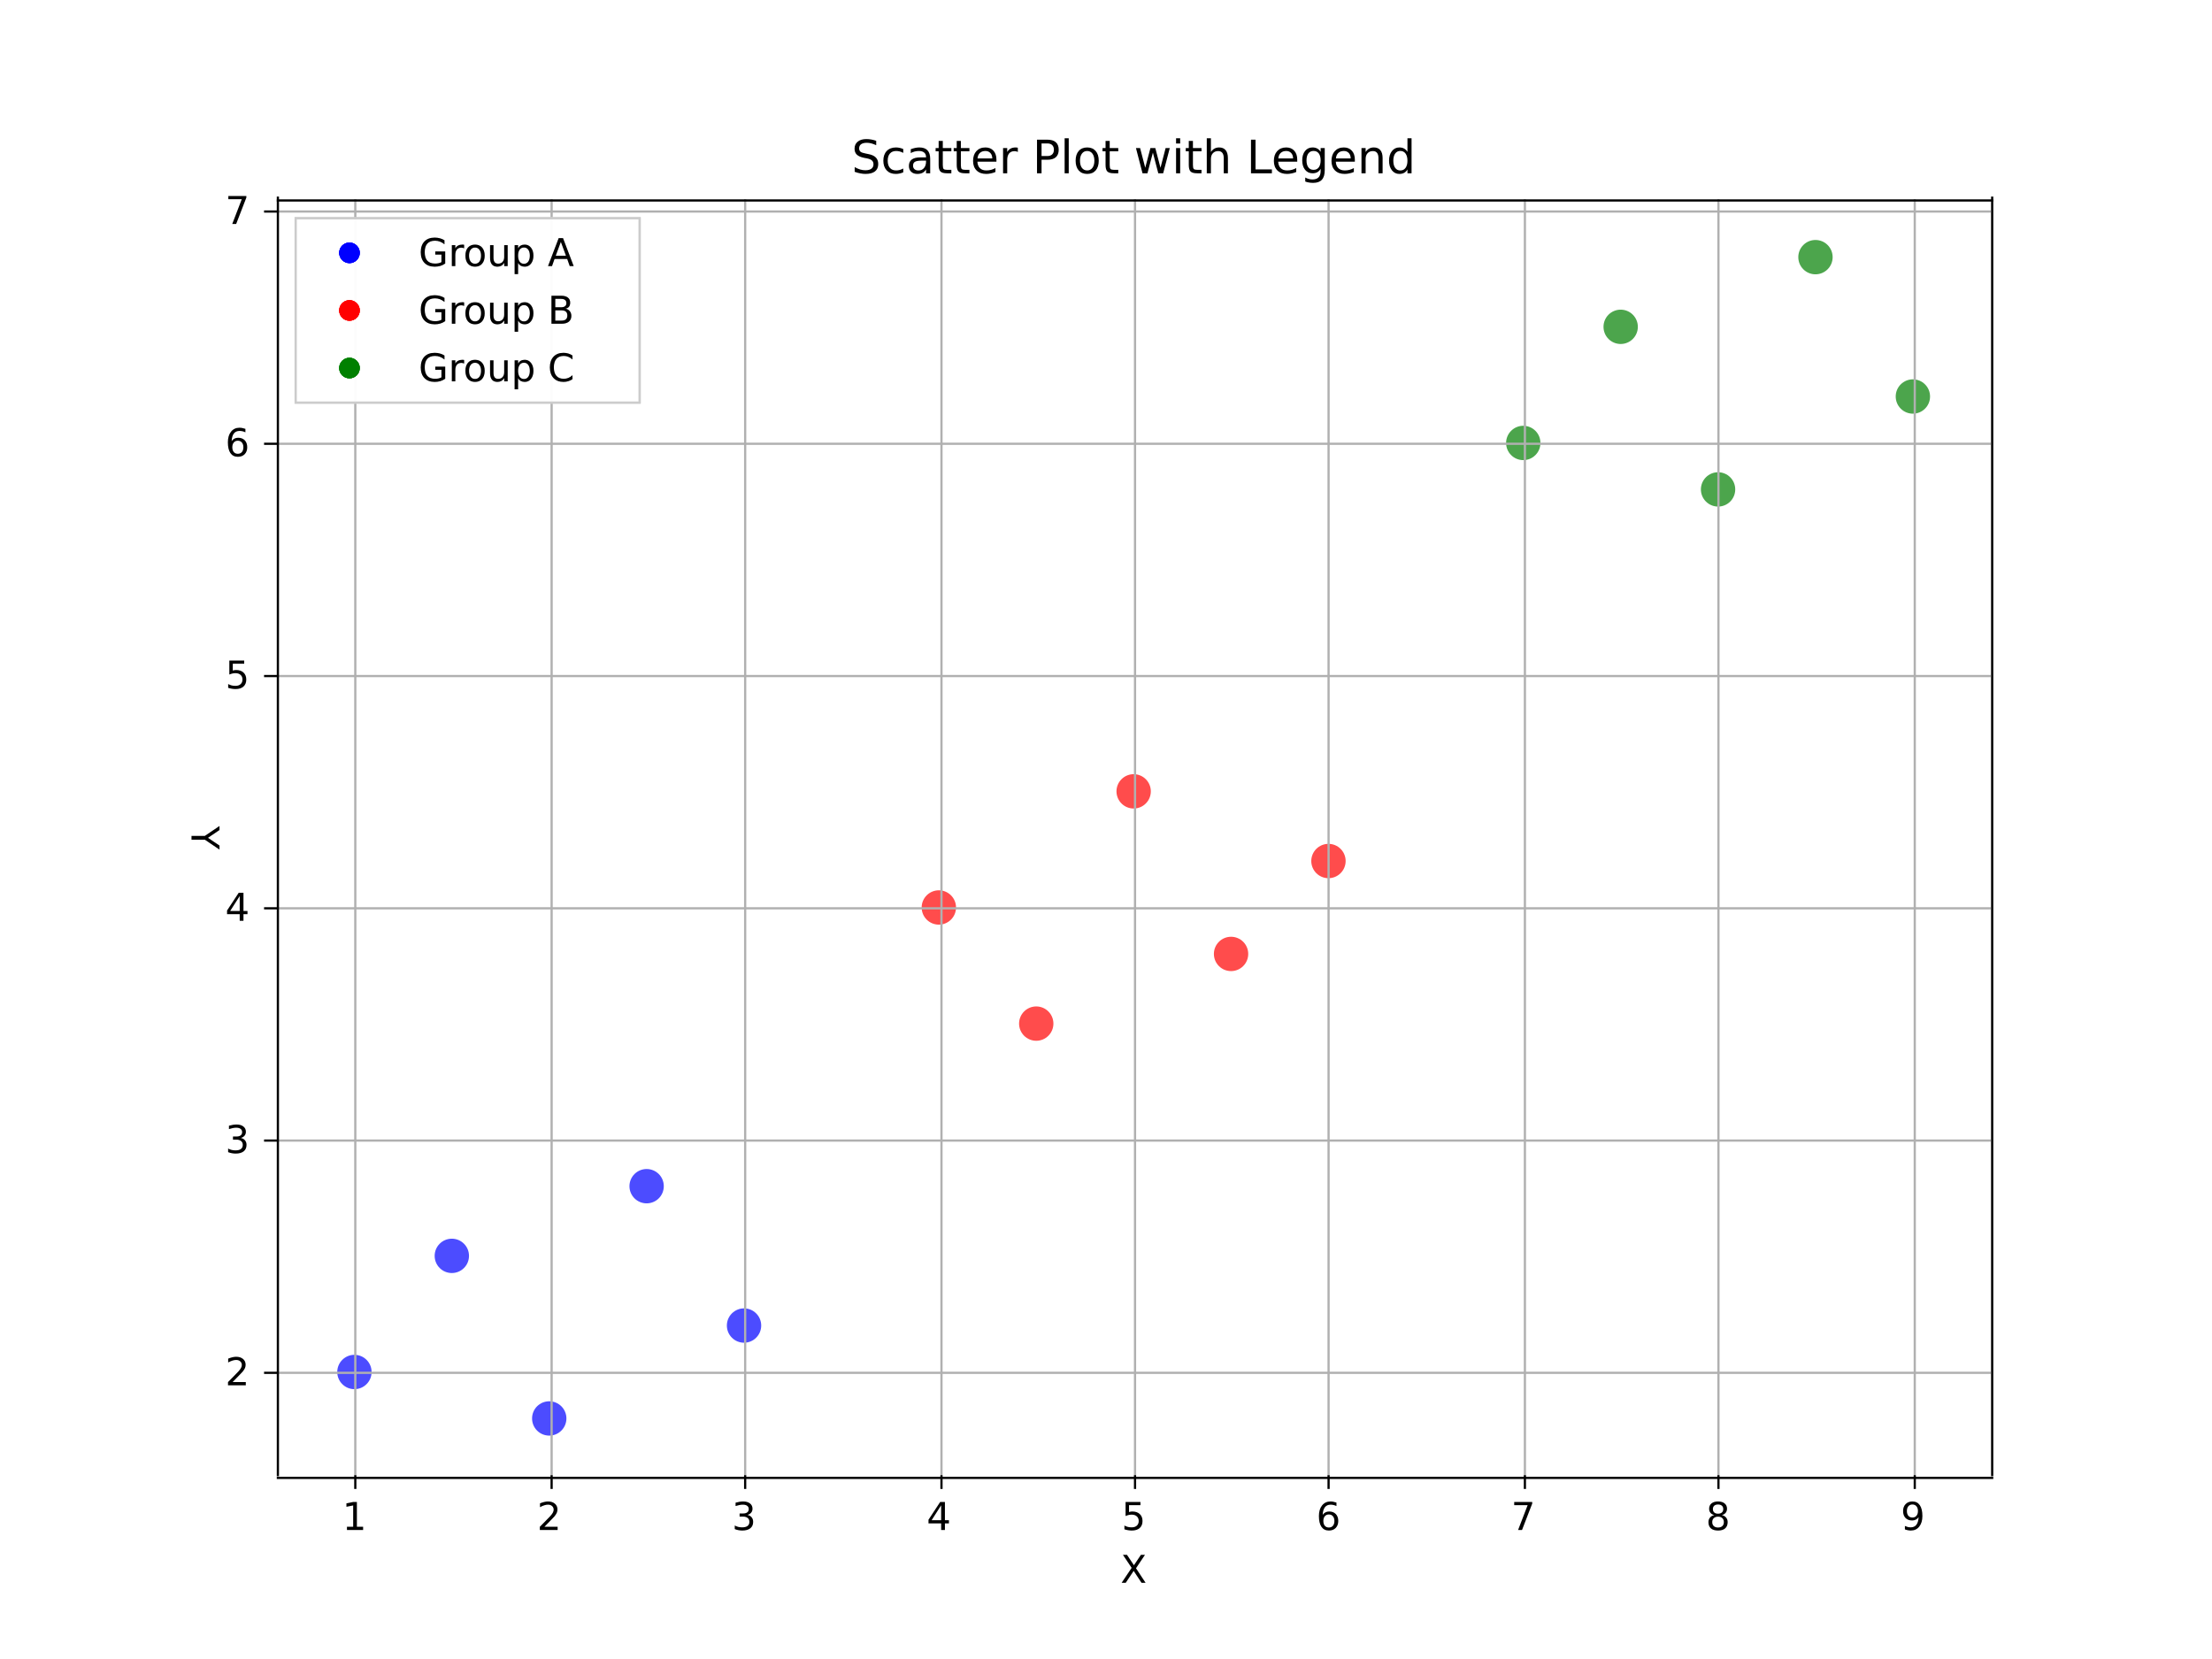
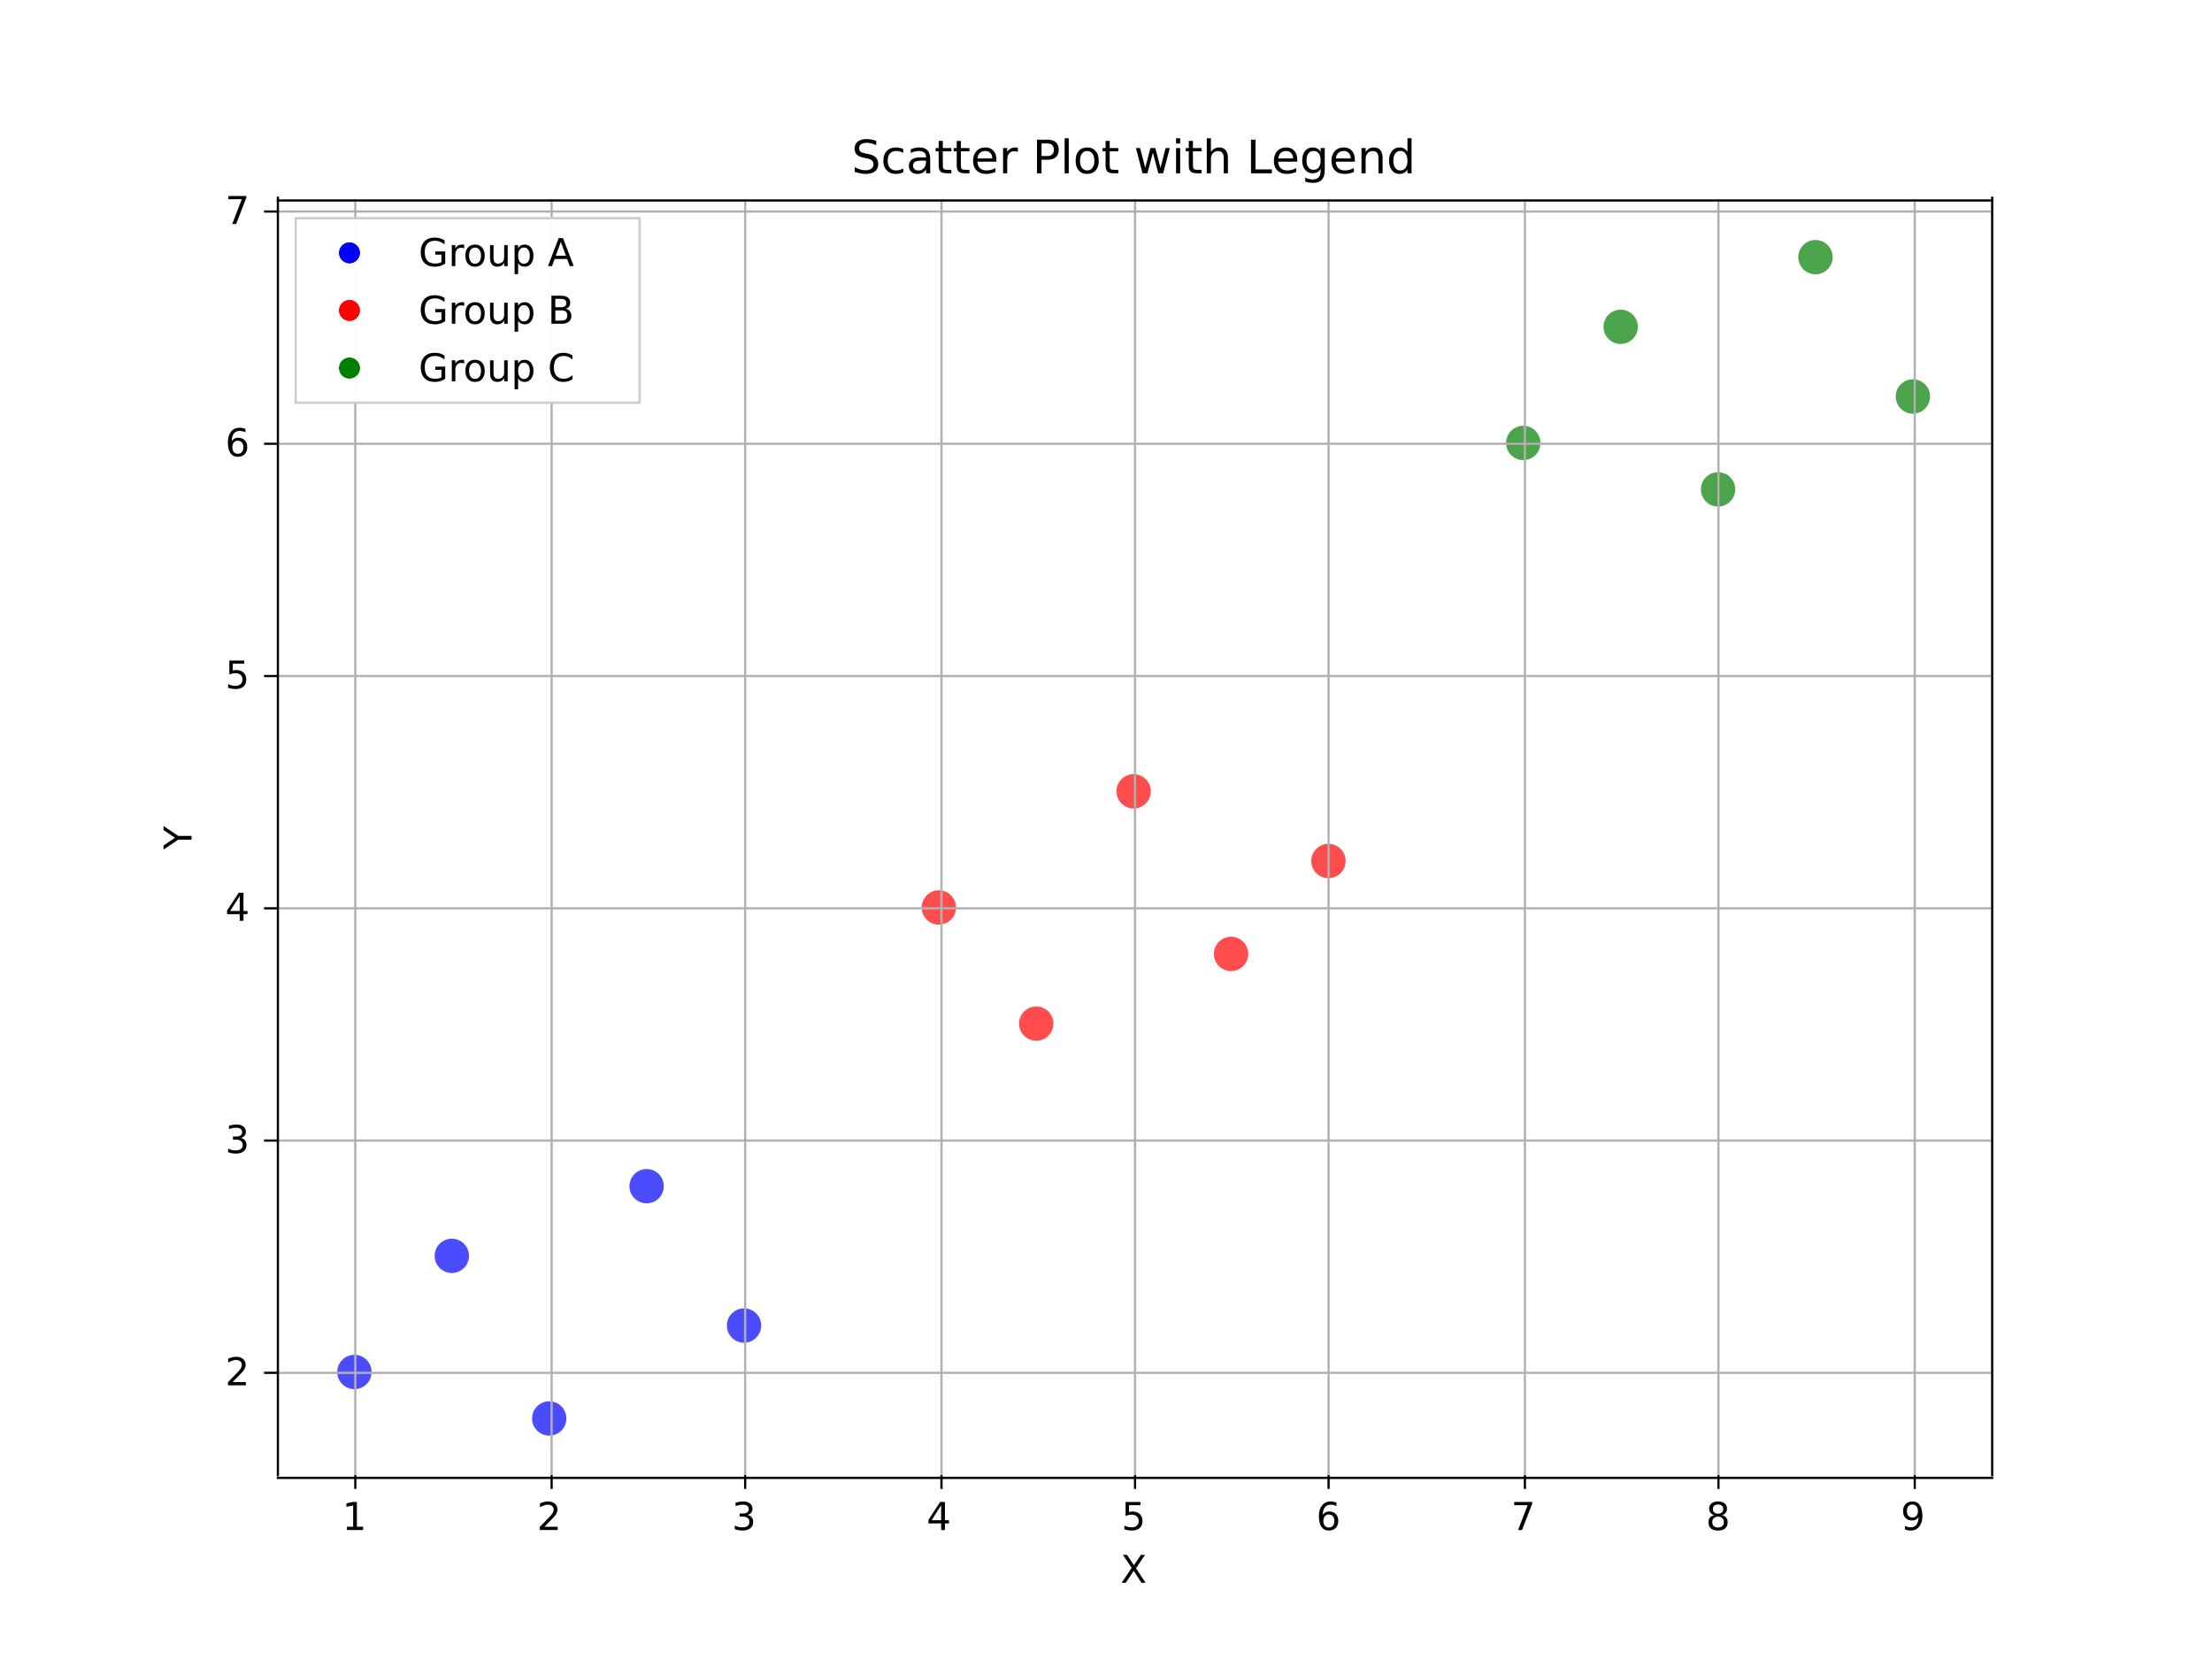
<svg xmlns="http://www.w3.org/2000/svg" width="800" height="600" viewBox="0 0 800 600">
  <defs>
    <clipPath id="clip-1">
      <rect x="100.00" y="66.00" width="620.00" height="462.00" />
    </clipPath>
    <clipPath id="clip-2">
      <rect x="100.00" y="66.00" width="620.00" height="462.00" />
    </clipPath>
    <clipPath id="clip-3">
      <rect x="100.00" y="66.00" width="620.00" height="462.00" />
    </clipPath>
    <clipPath id="clip-4">
      <rect x="100.00" y="66.00" width="620.00" height="462.00" />
    </clipPath>
    <clipPath id="clip-5">
      <rect x="100.00" y="66.00" width="620.00" height="462.00" />
    </clipPath>
    <clipPath id="clip-6">
      <rect x="100.00" y="66.00" width="620.00" height="462.00" />
    </clipPath>
    <clipPath id="clip-7">
      <rect x="100.00" y="66.00" width="620.00" height="462.00" />
    </clipPath>
    <clipPath id="clip-8">
      <rect x="100.00" y="66.00" width="620.00" height="462.00" />
    </clipPath>
    <clipPath id="clip-9">
      <rect x="100.00" y="66.00" width="620.00" height="462.00" />
    </clipPath>
    <clipPath id="clip-10">
      <rect x="100.00" y="66.00" width="620.00" height="462.00" />
    </clipPath>
    <clipPath id="clip-11">
      <rect x="100.00" y="66.00" width="620.00" height="462.00" />
    </clipPath>
    <clipPath id="clip-12">
      <rect x="100.00" y="66.00" width="620.00" height="462.00" />
    </clipPath>
    <clipPath id="clip-13">
      <rect x="100.00" y="66.00" width="620.00" height="462.00" />
    </clipPath>
    <clipPath id="clip-14">
      <rect x="100.00" y="66.00" width="620.00" height="462.00" />
    </clipPath>
    <clipPath id="clip-15">
      <rect x="100.00" y="66.00" width="620.00" height="462.00" />
    </clipPath>
  </defs>
  <g transform="translate(0,600) scale(1,-1)">
    <rect width="800" height="600" fill="white" />
    <path d="M 0.00 0.00 L 800.00 0.00 L 800.00 600.00 L 0.00 600.00 L 0.00 0.00 Z " fill="#FFFFFF" fill-opacity="1.00" stroke="#000000" stroke-opacity="1.00" stroke-width="0.00" stroke-linecap="butt" stroke-linejoin="miter" />
    <path d="M 100.00 66.00 L 720.00 66.00 L 720.00 528.00 L 100.00 528.00 L 100.00 66.00 Z " fill="#FFFFFF" fill-opacity="1.00" stroke="none" stroke-opacity="0.00" stroke-width="0.00" stroke-linecap="butt" stroke-linejoin="miter" />
    <path d="M 550.91 433.59 C 552.56 433.59 554.14 434.24 555.30 435.41 C 556.47 436.57 557.12 438.15 557.12 439.80 C 557.12 441.45 556.47 443.03 555.30 444.19 C 554.14 445.36 552.56 446.01 550.91 446.01 C 549.26 446.01 547.68 445.36 546.52 444.19 C 545.35 443.03 544.70 441.45 544.70 439.80 C 544.70 438.15 545.35 436.57 546.52 435.41 C 547.68 434.24 549.26 433.59 550.91 433.59 Z " fill="#008000" fill-opacity="0.70" stroke="none" stroke-opacity="0.00" stroke-width="0.00" stroke-linecap="butt" stroke-linejoin="round" />
    <path d="M 586.14 475.59 C 587.78 475.59 589.36 476.24 590.53 477.41 C 591.69 478.57 592.35 480.15 592.35 481.80 C 592.35 483.45 591.69 485.03 590.53 486.19 C 589.36 487.36 587.78 488.01 586.14 488.01 C 584.49 488.01 582.91 487.36 581.74 486.19 C 580.58 485.03 579.93 483.45 579.93 481.80 C 579.93 480.15 580.58 478.57 581.74 477.41 C 582.91 476.24 584.49 475.59 586.14 475.59 Z " fill="#008000" fill-opacity="0.70" stroke="none" stroke-opacity="0.00" stroke-width="0.00" stroke-linecap="butt" stroke-linejoin="round" />
    <path d="M 621.36 416.79 C 623.01 416.79 624.59 417.44 625.76 418.61 C 626.92 419.77 627.57 421.35 627.57 423.00 C 627.57 424.65 626.92 426.23 625.76 427.39 C 624.59 428.56 623.01 429.21 621.36 429.21 C 619.72 429.21 618.14 428.56 616.97 427.39 C 615.81 426.23 615.15 424.65 615.15 423.00 C 615.15 421.35 615.81 419.77 616.97 418.61 C 618.14 417.44 619.72 416.79 621.36 416.79 Z " fill="#008000" fill-opacity="0.70" stroke="none" stroke-opacity="0.00" stroke-width="0.00" stroke-linecap="butt" stroke-linejoin="round" />
    <path d="M 656.59 500.79 C 658.24 500.79 659.82 501.44 660.98 502.61 C 662.15 503.77 662.80 505.35 662.80 507.00 C 662.80 508.65 662.15 510.23 660.98 511.39 C 659.82 512.56 658.24 513.21 656.59 513.21 C 654.94 513.21 653.36 512.56 652.20 511.39 C 651.03 510.23 650.38 508.65 650.38 507.00 C 650.38 505.35 651.03 503.77 652.20 502.61 C 653.36 501.44 654.94 500.79 656.59 500.79 Z " fill="#008000" fill-opacity="0.70" stroke="none" stroke-opacity="0.00" stroke-width="0.00" stroke-linecap="butt" stroke-linejoin="round" />
    <path d="M 691.82 450.39 C 693.47 450.39 695.05 451.04 696.21 452.21 C 697.38 453.37 698.03 454.95 698.03 456.60 C 698.03 458.25 697.38 459.83 696.21 460.99 C 695.05 462.16 693.47 462.81 691.82 462.81 C 690.17 462.81 688.59 462.16 687.43 460.99 C 686.26 459.83 685.61 458.25 685.61 456.60 C 685.61 454.95 686.26 453.37 687.43 452.21 C 688.59 451.04 690.17 450.39 691.82 450.39 Z " fill="#008000" fill-opacity="0.70" stroke="none" stroke-opacity="0.00" stroke-width="0.00" stroke-linecap="butt" stroke-linejoin="round" />
    <path d="M 339.55 265.59 C 341.19 265.59 342.77 266.24 343.94 267.41 C 345.10 268.57 345.76 270.15 345.76 271.80 C 345.76 273.45 345.10 275.03 343.94 276.19 C 342.77 277.36 341.19 278.01 339.55 278.01 C 337.90 278.01 336.32 277.36 335.15 276.19 C 333.99 275.03 333.33 273.45 333.33 271.80 C 333.33 270.15 333.99 268.57 335.15 267.41 C 336.32 266.24 337.90 265.59 339.55 265.59 Z " fill="#FF0000" fill-opacity="0.70" stroke="none" stroke-opacity="0.00" stroke-width="0.00" stroke-linecap="butt" stroke-linejoin="round" />
    <path d="M 374.77 223.59 C 376.42 223.59 378.00 224.24 379.16 225.41 C 380.33 226.57 380.98 228.15 380.98 229.80 C 380.98 231.45 380.33 233.03 379.16 234.19 C 378.00 235.36 376.42 236.01 374.77 236.01 C 373.13 236.01 371.55 235.36 370.38 234.19 C 369.22 233.03 368.56 231.45 368.56 229.80 C 368.56 228.15 369.22 226.57 370.38 225.41 C 371.55 224.24 373.13 223.59 374.77 223.59 Z " fill="#FF0000" fill-opacity="0.70" stroke="none" stroke-opacity="0.00" stroke-width="0.00" stroke-linecap="butt" stroke-linejoin="round" />
    <path d="M 410.00 307.59 C 411.65 307.59 413.23 308.24 414.39 309.41 C 415.56 310.57 416.21 312.15 416.21 313.80 C 416.21 315.45 415.56 317.03 414.39 318.19 C 413.23 319.36 411.65 320.01 410.00 320.01 C 408.35 320.01 406.77 319.36 405.61 318.19 C 404.44 317.03 403.79 315.45 403.79 313.80 C 403.79 312.15 404.44 310.57 405.61 309.41 C 406.77 308.24 408.35 307.59 410.00 307.59 Z " fill="#FF0000" fill-opacity="0.70" stroke="none" stroke-opacity="0.00" stroke-width="0.00" stroke-linecap="butt" stroke-linejoin="round" />
    <path d="M 445.23 248.79 C 446.87 248.79 448.45 249.44 449.62 250.61 C 450.78 251.77 451.44 253.35 451.44 255.00 C 451.44 256.65 450.78 258.23 449.62 259.39 C 448.45 260.56 446.87 261.21 445.23 261.21 C 443.58 261.21 442.00 260.56 440.84 259.39 C 439.67 258.23 439.02 256.65 439.02 255.00 C 439.02 253.35 439.67 251.77 440.84 250.61 C 442.00 249.44 443.58 248.79 445.23 248.79 Z " fill="#FF0000" fill-opacity="0.70" stroke="none" stroke-opacity="0.00" stroke-width="0.00" stroke-linecap="butt" stroke-linejoin="round" />
    <path d="M 480.45 282.39 C 482.10 282.39 483.68 283.04 484.85 284.21 C 486.01 285.37 486.67 286.95 486.67 288.60 C 486.67 290.25 486.01 291.83 484.85 292.99 C 483.68 294.16 482.10 294.81 480.45 294.81 C 478.81 294.81 477.23 294.16 476.06 292.99 C 474.90 291.83 474.24 290.25 474.24 288.60 C 474.24 286.95 474.90 285.37 476.06 284.21 C 477.23 283.04 478.81 282.39 480.45 282.39 Z " fill="#FF0000" fill-opacity="0.70" stroke="none" stroke-opacity="0.00" stroke-width="0.00" stroke-linecap="butt" stroke-linejoin="round" />
    <path d="M 128.18 97.59 C 129.83 97.59 131.41 98.24 132.57 99.41 C 133.74 100.57 134.39 102.15 134.39 103.80 C 134.39 105.45 133.74 107.03 132.57 108.19 C 131.41 109.36 129.83 110.01 128.18 110.01 C 126.53 110.01 124.95 109.36 123.79 108.19 C 122.62 107.03 121.97 105.45 121.97 103.80 C 121.97 102.15 122.62 100.57 123.79 99.41 C 124.95 98.24 126.53 97.59 128.18 97.59 Z " fill="#0000FF" fill-opacity="0.70" stroke="none" stroke-opacity="0.00" stroke-width="0.00" stroke-linecap="butt" stroke-linejoin="round" />
    <path d="M 163.41 139.59 C 165.06 139.59 166.64 140.24 167.80 141.41 C 168.97 142.57 169.62 144.15 169.62 145.80 C 169.62 147.45 168.97 149.03 167.80 150.19 C 166.64 151.36 165.06 152.01 163.41 152.01 C 161.76 152.01 160.18 151.36 159.02 150.19 C 157.85 149.03 157.20 147.45 157.20 145.80 C 157.20 144.15 157.85 142.57 159.02 141.41 C 160.18 140.24 161.76 139.59 163.41 139.59 Z " fill="#0000FF" fill-opacity="0.70" stroke="none" stroke-opacity="0.00" stroke-width="0.00" stroke-linecap="butt" stroke-linejoin="round" />
    <path d="M 198.64 80.79 C 200.28 80.79 201.86 81.44 203.03 82.61 C 204.19 83.77 204.85 85.35 204.85 87.00 C 204.85 88.65 204.19 90.23 203.03 91.39 C 201.86 92.56 200.28 93.21 198.64 93.21 C 196.99 93.21 195.41 92.56 194.24 91.39 C 193.08 90.23 192.43 88.65 192.43 87.00 C 192.43 85.35 193.08 83.77 194.24 82.61 C 195.41 81.44 196.99 80.79 198.64 80.79 Z " fill="#0000FF" fill-opacity="0.70" stroke="none" stroke-opacity="0.00" stroke-width="0.00" stroke-linecap="butt" stroke-linejoin="round" />
    <path d="M 233.86 164.79 C 235.51 164.79 237.09 165.44 238.26 166.61 C 239.42 167.77 240.07 169.35 240.07 171.00 C 240.07 172.65 239.42 174.23 238.26 175.39 C 237.09 176.56 235.51 177.21 233.86 177.21 C 232.22 177.21 230.64 176.56 229.47 175.39 C 228.31 174.23 227.65 172.65 227.65 171.00 C 227.65 169.35 228.31 167.77 229.47 166.61 C 230.64 165.44 232.22 164.79 233.86 164.79 Z " fill="#0000FF" fill-opacity="0.70" stroke="none" stroke-opacity="0.00" stroke-width="0.00" stroke-linecap="butt" stroke-linejoin="round" />
    <path d="M 269.09 114.39 C 270.74 114.39 272.32 115.04 273.48 116.21 C 274.65 117.37 275.30 118.95 275.30 120.60 C 275.30 122.25 274.65 123.83 273.48 124.99 C 272.32 126.16 270.74 126.81 269.09 126.81 C 267.44 126.81 265.86 126.16 264.70 124.99 C 263.53 123.83 262.88 122.25 262.88 120.60 C 262.88 118.95 263.53 117.37 264.70 116.21 C 265.86 115.04 267.44 114.39 269.09 114.39 Z " fill="#0000FF" fill-opacity="0.70" stroke="none" stroke-opacity="0.00" stroke-width="0.00" stroke-linecap="butt" stroke-linejoin="round" />
    <path d="M 128.50 66.50 L 128.50 528.50 " fill="none" fill-opacity="0.00" stroke="#B0B0B0" stroke-opacity="1.00" stroke-width="0.80" stroke-linecap="butt" stroke-linejoin="miter" clip-path="url(#clip-1)" />
    <path d="M 199.50 66.50 L 199.50 528.50 " fill="none" fill-opacity="0.00" stroke="#B0B0B0" stroke-opacity="1.00" stroke-width="0.80" stroke-linecap="butt" stroke-linejoin="miter" clip-path="url(#clip-2)" />
    <path d="M 269.50 66.50 L 269.50 528.50 " fill="none" fill-opacity="0.00" stroke="#B0B0B0" stroke-opacity="1.00" stroke-width="0.80" stroke-linecap="butt" stroke-linejoin="miter" clip-path="url(#clip-3)" />
    <path d="M 340.50 66.50 L 340.50 528.50 " fill="none" fill-opacity="0.00" stroke="#B0B0B0" stroke-opacity="1.00" stroke-width="0.80" stroke-linecap="butt" stroke-linejoin="miter" clip-path="url(#clip-4)" />
    <path d="M 410.50 66.50 L 410.50 528.50 " fill="none" fill-opacity="0.00" stroke="#B0B0B0" stroke-opacity="1.00" stroke-width="0.80" stroke-linecap="butt" stroke-linejoin="miter" clip-path="url(#clip-5)" />
    <path d="M 480.50 66.50 L 480.50 528.50 " fill="none" fill-opacity="0.00" stroke="#B0B0B0" stroke-opacity="1.00" stroke-width="0.80" stroke-linecap="butt" stroke-linejoin="miter" clip-path="url(#clip-6)" />
    <path d="M 551.50 66.50 L 551.50 528.50 " fill="none" fill-opacity="0.00" stroke="#B0B0B0" stroke-opacity="1.00" stroke-width="0.80" stroke-linecap="butt" stroke-linejoin="miter" clip-path="url(#clip-7)" />
    <path d="M 621.50 66.50 L 621.50 528.50 " fill="none" fill-opacity="0.00" stroke="#B0B0B0" stroke-opacity="1.00" stroke-width="0.80" stroke-linecap="butt" stroke-linejoin="miter" clip-path="url(#clip-8)" />
    <path d="M 692.50 66.50 L 692.50 528.50 " fill="none" fill-opacity="0.00" stroke="#B0B0B0" stroke-opacity="1.00" stroke-width="0.80" stroke-linecap="butt" stroke-linejoin="miter" clip-path="url(#clip-9)" />
    <path d="M 100.50 103.50 L 720.50 103.50 " fill="none" fill-opacity="0.00" stroke="#B0B0B0" stroke-opacity="1.00" stroke-width="0.80" stroke-linecap="butt" stroke-linejoin="miter" clip-path="url(#clip-10)" />
    <path d="M 100.50 187.50 L 720.50 187.50 " fill="none" fill-opacity="0.00" stroke="#B0B0B0" stroke-opacity="1.00" stroke-width="0.80" stroke-linecap="butt" stroke-linejoin="miter" clip-path="url(#clip-11)" />
    <path d="M 100.50 271.50 L 720.50 271.50 " fill="none" fill-opacity="0.00" stroke="#B0B0B0" stroke-opacity="1.00" stroke-width="0.80" stroke-linecap="butt" stroke-linejoin="miter" clip-path="url(#clip-12)" />
    <path d="M 100.50 355.50 L 720.50 355.50 " fill="none" fill-opacity="0.00" stroke="#B0B0B0" stroke-opacity="1.00" stroke-width="0.80" stroke-linecap="butt" stroke-linejoin="miter" clip-path="url(#clip-13)" />
    <path d="M 100.50 439.50 L 720.50 439.50 " fill="none" fill-opacity="0.00" stroke="#B0B0B0" stroke-opacity="1.00" stroke-width="0.80" stroke-linecap="butt" stroke-linejoin="miter" clip-path="url(#clip-14)" />
    <path d="M 100.50 523.50 L 720.50 523.50 " fill="none" fill-opacity="0.00" stroke="#B0B0B0" stroke-opacity="1.00" stroke-width="0.80" stroke-linecap="butt" stroke-linejoin="miter" clip-path="url(#clip-15)" />
    <text font-family="DejaVu Sans" font-size="16.67" fill="#000000" fill-opacity="1.00" text-anchor="middle" transform="translate(410.00,537.33) scale(1,-1)">Scatter Plot with Legend</text>
    <path d="M 106.94 454.39 L 231.33 454.39 L 231.33 521.06 L 106.94 521.06 L 106.94 454.39 Z " fill="#FFFFFF" fill-opacity="0.80" stroke="#CCCCCC" stroke-opacity="1.00" stroke-width="0.80" stroke-linecap="butt" stroke-linejoin="miter" />
    <path d="M 126.39 505.08 C 127.31 505.08 128.19 505.45 128.84 506.10 C 129.50 506.75 129.86 507.63 129.86 508.56 C 129.86 509.48 129.50 510.36 128.84 511.01 C 128.19 511.66 127.31 512.03 126.39 512.03 C 125.47 512.03 124.58 511.66 123.93 511.01 C 123.28 510.36 122.92 509.48 122.92 508.56 C 122.92 507.63 123.28 506.75 123.93 506.10 C 124.58 505.45 125.47 505.08 126.39 505.08 Z " fill="#0000FF" fill-opacity="1.00" stroke="#0000FF" stroke-opacity="1.00" stroke-width="0.50" stroke-linecap="butt" stroke-linejoin="miter" />
    <path d="M 126.39 505.08 C 127.31 505.08 128.19 505.45 128.84 506.10 C 129.50 506.75 129.86 507.63 129.86 508.56 C 129.86 509.48 129.50 510.36 128.84 511.01 C 128.19 511.66 127.31 512.03 126.39 512.03 C 125.47 512.03 124.58 511.66 123.93 511.01 C 123.28 510.36 122.92 509.48 122.92 508.56 C 122.92 507.63 123.28 506.75 123.93 506.10 C 124.58 505.45 125.47 505.08 126.39 505.08 Z " fill="#0000FF" fill-opacity="1.00" stroke="#0000FF" stroke-opacity="1.00" stroke-width="0.50" stroke-linecap="butt" stroke-linejoin="miter" />
    <path d="M 126.39 505.08 C 127.31 505.08 128.19 505.45 128.84 506.10 C 129.50 506.75 129.86 507.63 129.86 508.56 C 129.86 509.48 129.50 510.36 128.84 511.01 C 128.19 511.66 127.31 512.03 126.39 512.03 C 125.47 512.03 124.58 511.66 123.93 511.01 C 123.28 510.36 122.92 509.48 122.92 508.56 C 122.92 507.63 123.28 506.75 123.93 506.10 C 124.58 505.45 125.47 505.08 126.39 505.08 Z " fill="#0000FF" fill-opacity="1.00" stroke="#0000FF" stroke-opacity="1.00" stroke-width="0.50" stroke-linecap="butt" stroke-linejoin="miter" />
    <text font-family="DejaVu Sans" font-size="13.89" fill="#000000" fill-opacity="1.00" text-anchor="start" dominant-baseline="central" transform="translate(151.39,508.56) scale(1,-1)">Group A</text>
    <path d="M 126.39 484.25 C 127.31 484.25 128.19 484.62 128.84 485.27 C 129.50 485.92 129.86 486.80 129.86 487.72 C 129.86 488.64 129.50 489.53 128.84 490.18 C 128.19 490.83 127.31 491.19 126.39 491.19 C 125.47 491.19 124.58 490.83 123.93 490.18 C 123.28 489.53 122.92 488.64 122.92 487.72 C 122.92 486.80 123.28 485.92 123.93 485.27 C 124.58 484.62 125.47 484.25 126.39 484.25 Z " fill="#FF0000" fill-opacity="1.00" stroke="#FF0000" stroke-opacity="1.00" stroke-width="0.50" stroke-linecap="butt" stroke-linejoin="miter" />
    <path d="M 126.39 484.25 C 127.31 484.25 128.19 484.62 128.84 485.27 C 129.50 485.92 129.86 486.80 129.86 487.72 C 129.86 488.64 129.50 489.53 128.84 490.18 C 128.19 490.83 127.31 491.19 126.39 491.19 C 125.47 491.19 124.58 490.83 123.93 490.18 C 123.28 489.53 122.92 488.64 122.92 487.72 C 122.92 486.80 123.28 485.92 123.93 485.27 C 124.58 484.62 125.47 484.25 126.39 484.25 Z " fill="#FF0000" fill-opacity="1.00" stroke="#FF0000" stroke-opacity="1.00" stroke-width="0.50" stroke-linecap="butt" stroke-linejoin="miter" />
    <path d="M 126.39 484.25 C 127.31 484.25 128.19 484.62 128.84 485.27 C 129.50 485.92 129.86 486.80 129.86 487.72 C 129.86 488.64 129.50 489.53 128.84 490.18 C 128.19 490.83 127.31 491.19 126.39 491.19 C 125.47 491.19 124.58 490.83 123.93 490.18 C 123.28 489.53 122.92 488.64 122.92 487.72 C 122.92 486.80 123.28 485.92 123.93 485.27 C 124.58 484.62 125.47 484.25 126.39 484.25 Z " fill="#FF0000" fill-opacity="1.00" stroke="#FF0000" stroke-opacity="1.00" stroke-width="0.50" stroke-linecap="butt" stroke-linejoin="miter" />
    <text font-family="DejaVu Sans" font-size="13.89" fill="#000000" fill-opacity="1.00" text-anchor="start" dominant-baseline="central" transform="translate(151.39,487.72) scale(1,-1)">Group B</text>
    <path d="M 126.39 463.42 C 127.31 463.42 128.19 463.78 128.84 464.43 C 129.50 465.08 129.86 465.97 129.86 466.89 C 129.86 467.81 129.50 468.69 128.84 469.34 C 128.19 470.00 127.31 470.36 126.39 470.36 C 125.47 470.36 124.58 470.00 123.93 469.34 C 123.28 468.69 122.92 467.81 122.92 466.89 C 122.92 465.97 123.28 465.08 123.93 464.43 C 124.58 463.78 125.47 463.42 126.39 463.42 Z " fill="#008000" fill-opacity="1.00" stroke="#008000" stroke-opacity="1.00" stroke-width="0.50" stroke-linecap="butt" stroke-linejoin="miter" />
    <path d="M 126.39 463.42 C 127.31 463.42 128.19 463.78 128.84 464.43 C 129.50 465.08 129.86 465.97 129.86 466.89 C 129.86 467.81 129.50 468.69 128.84 469.34 C 128.19 470.00 127.31 470.36 126.39 470.36 C 125.47 470.36 124.58 470.00 123.93 469.34 C 123.28 468.69 122.92 467.81 122.92 466.89 C 122.92 465.97 123.28 465.08 123.93 464.43 C 124.58 463.78 125.47 463.42 126.39 463.42 Z " fill="#008000" fill-opacity="1.00" stroke="#008000" stroke-opacity="1.00" stroke-width="0.50" stroke-linecap="butt" stroke-linejoin="miter" />
    <path d="M 126.39 463.42 C 127.31 463.42 128.19 463.78 128.84 464.43 C 129.50 465.08 129.86 465.97 129.86 466.89 C 129.86 467.81 129.50 468.69 128.84 469.34 C 128.19 470.00 127.31 470.36 126.39 470.36 C 125.47 470.36 124.58 470.00 123.93 469.34 C 123.28 468.69 122.92 467.81 122.92 466.89 C 122.92 465.97 123.28 465.08 123.93 464.43 C 124.58 463.78 125.47 463.42 126.39 463.42 Z " fill="#008000" fill-opacity="1.00" stroke="#008000" stroke-opacity="1.00" stroke-width="0.50" stroke-linecap="butt" stroke-linejoin="miter" />
    <text font-family="DejaVu Sans" font-size="13.89" fill="#000000" fill-opacity="1.00" text-anchor="start" dominant-baseline="central" transform="translate(151.39,466.89) scale(1,-1)">Group C</text>
    <path d="M 128.50 66.50 L 128.50 61.50 " fill="none" fill-opacity="0.00" stroke="#000000" stroke-opacity="1.00" stroke-width="0.80" stroke-linecap="butt" stroke-linejoin="miter" />
    <text font-family="DejaVu Sans" font-size="13.89" fill="#000000" fill-opacity="1.00" text-anchor="middle" dominant-baseline="text-before-edge" transform="translate(128.18,56.28) scale(1,-1)">1</text>
    <path d="M 199.50 66.50 L 199.50 61.50 " fill="none" fill-opacity="0.00" stroke="#000000" stroke-opacity="1.00" stroke-width="0.80" stroke-linecap="butt" stroke-linejoin="miter" />
    <text font-family="DejaVu Sans" font-size="13.89" fill="#000000" fill-opacity="1.00" text-anchor="middle" dominant-baseline="text-before-edge" transform="translate(198.64,56.28) scale(1,-1)">2</text>
    <path d="M 269.50 66.50 L 269.50 61.50 " fill="none" fill-opacity="0.00" stroke="#000000" stroke-opacity="1.00" stroke-width="0.80" stroke-linecap="butt" stroke-linejoin="miter" />
    <text font-family="DejaVu Sans" font-size="13.89" fill="#000000" fill-opacity="1.00" text-anchor="middle" dominant-baseline="text-before-edge" transform="translate(269.09,56.28) scale(1,-1)">3</text>
    <path d="M 340.50 66.50 L 340.50 61.50 " fill="none" fill-opacity="0.00" stroke="#000000" stroke-opacity="1.00" stroke-width="0.80" stroke-linecap="butt" stroke-linejoin="miter" />
    <text font-family="DejaVu Sans" font-size="13.89" fill="#000000" fill-opacity="1.00" text-anchor="middle" dominant-baseline="text-before-edge" transform="translate(339.55,56.28) scale(1,-1)">4</text>
    <path d="M 410.50 66.50 L 410.50 61.50 " fill="none" fill-opacity="0.00" stroke="#000000" stroke-opacity="1.00" stroke-width="0.80" stroke-linecap="butt" stroke-linejoin="miter" />
    <text font-family="DejaVu Sans" font-size="13.89" fill="#000000" fill-opacity="1.00" text-anchor="middle" dominant-baseline="text-before-edge" transform="translate(410.00,56.28) scale(1,-1)">5</text>
    <path d="M 480.50 66.50 L 480.50 61.50 " fill="none" fill-opacity="0.00" stroke="#000000" stroke-opacity="1.00" stroke-width="0.80" stroke-linecap="butt" stroke-linejoin="miter" />
    <text font-family="DejaVu Sans" font-size="13.89" fill="#000000" fill-opacity="1.00" text-anchor="middle" dominant-baseline="text-before-edge" transform="translate(480.45,56.28) scale(1,-1)">6</text>
    <path d="M 551.50 66.50 L 551.50 61.50 " fill="none" fill-opacity="0.00" stroke="#000000" stroke-opacity="1.00" stroke-width="0.80" stroke-linecap="butt" stroke-linejoin="miter" />
    <text font-family="DejaVu Sans" font-size="13.89" fill="#000000" fill-opacity="1.00" text-anchor="middle" dominant-baseline="text-before-edge" transform="translate(550.91,56.28) scale(1,-1)">7</text>
    <path d="M 621.50 66.50 L 621.50 61.50 " fill="none" fill-opacity="0.00" stroke="#000000" stroke-opacity="1.00" stroke-width="0.80" stroke-linecap="butt" stroke-linejoin="miter" />
    <text font-family="DejaVu Sans" font-size="13.89" fill="#000000" fill-opacity="1.00" text-anchor="middle" dominant-baseline="text-before-edge" transform="translate(621.36,56.28) scale(1,-1)">8</text>
    <path d="M 692.50 66.50 L 692.50 61.50 " fill="none" fill-opacity="0.00" stroke="#000000" stroke-opacity="1.00" stroke-width="0.80" stroke-linecap="butt" stroke-linejoin="miter" />
    <text font-family="DejaVu Sans" font-size="13.89" fill="#000000" fill-opacity="1.00" text-anchor="middle" dominant-baseline="text-before-edge" transform="translate(691.82,56.28) scale(1,-1)">9</text>
    <text font-family="DejaVu Sans" font-size="13.89" fill="#000000" fill-opacity="1.00" text-anchor="middle" dominant-baseline="text-before-edge" transform="translate(410.00,37.17) scale(1,-1)">X</text>
    <path d="M 100.50 103.50 L 95.50 103.50 " fill="none" fill-opacity="0.00" stroke="#000000" stroke-opacity="1.00" stroke-width="0.80" stroke-linecap="butt" stroke-linejoin="miter" />
    <text font-family="DejaVu Sans" font-size="13.89" fill="#000000" fill-opacity="1.00" text-anchor="end" dominant-baseline="central" transform="translate(90.28,103.80) scale(1,-1)">2</text>
    <path d="M 100.50 187.50 L 95.50 187.50 " fill="none" fill-opacity="0.00" stroke="#000000" stroke-opacity="1.00" stroke-width="0.80" stroke-linecap="butt" stroke-linejoin="miter" />
    <text font-family="DejaVu Sans" font-size="13.89" fill="#000000" fill-opacity="1.00" text-anchor="end" dominant-baseline="central" transform="translate(90.28,187.80) scale(1,-1)">3</text>
    <path d="M 100.50 271.50 L 95.50 271.50 " fill="none" fill-opacity="0.00" stroke="#000000" stroke-opacity="1.00" stroke-width="0.80" stroke-linecap="butt" stroke-linejoin="miter" />
    <text font-family="DejaVu Sans" font-size="13.89" fill="#000000" fill-opacity="1.00" text-anchor="end" dominant-baseline="central" transform="translate(90.28,271.80) scale(1,-1)">4</text>
    <path d="M 100.50 355.50 L 95.50 355.50 " fill="none" fill-opacity="0.00" stroke="#000000" stroke-opacity="1.00" stroke-width="0.80" stroke-linecap="butt" stroke-linejoin="miter" />
    <text font-family="DejaVu Sans" font-size="13.89" fill="#000000" fill-opacity="1.00" text-anchor="end" dominant-baseline="central" transform="translate(90.28,355.80) scale(1,-1)">5</text>
    <path d="M 100.50 439.50 L 95.50 439.50 " fill="none" fill-opacity="0.00" stroke="#000000" stroke-opacity="1.00" stroke-width="0.80" stroke-linecap="butt" stroke-linejoin="miter" />
    <text font-family="DejaVu Sans" font-size="13.89" fill="#000000" fill-opacity="1.00" text-anchor="end" dominant-baseline="central" transform="translate(90.28,439.80) scale(1,-1)">6</text>
    <path d="M 100.50 523.50 L 95.50 523.50 " fill="none" fill-opacity="0.00" stroke="#000000" stroke-opacity="1.00" stroke-width="0.80" stroke-linecap="butt" stroke-linejoin="miter" />
    <text font-family="DejaVu Sans" font-size="13.89" fill="#000000" fill-opacity="1.00" text-anchor="end" dominant-baseline="central" transform="translate(90.28,523.80) scale(1,-1)">7</text>
-     <text font-family="DejaVu Sans" font-size="13.89" fill="#000000" fill-opacity="1.00" text-anchor="middle" transform="translate(69.26,297.00) rotate(-90.00) scale(1,-1)">Y</text>
+     <text font-family="DejaVu Sans" font-size="13.89" fill="#000000" fill-opacity="1.00" text-anchor="middle" transform="translate(69.26,297.00) rotate(90.00) scale(1,-1)">Y</text>
    <path d="M 100.50 66.50 L 100.50 528.50 " fill="none" fill-opacity="0.00" stroke="#000000" stroke-opacity="1.00" stroke-width="0.80" stroke-linecap="square" stroke-linejoin="miter" />
    <path d="M 720.50 66.50 L 720.50 528.50 " fill="none" fill-opacity="0.00" stroke="#000000" stroke-opacity="1.00" stroke-width="0.80" stroke-linecap="square" stroke-linejoin="miter" />
    <path d="M 100.50 65.50 L 720.50 65.50 " fill="none" fill-opacity="0.00" stroke="#000000" stroke-opacity="1.00" stroke-width="0.80" stroke-linecap="square" stroke-linejoin="miter" />
    <path d="M 100.50 527.50 L 720.50 527.50 " fill="none" fill-opacity="0.00" stroke="#000000" stroke-opacity="1.00" stroke-width="0.80" stroke-linecap="square" stroke-linejoin="miter" />
    <path d="M 106.94 454.39 L 231.33 454.39 L 231.33 521.06 L 106.94 521.06 L 106.94 454.39 Z " fill="#FFFFFF" fill-opacity="0.80" stroke="#CCCCCC" stroke-opacity="1.00" stroke-width="0.80" stroke-linecap="butt" stroke-linejoin="miter" />
    <path d="M 126.39 505.08 C 127.31 505.08 128.19 505.45 128.84 506.10 C 129.50 506.75 129.86 507.63 129.86 508.56 C 129.86 509.48 129.50 510.36 128.84 511.01 C 128.19 511.66 127.31 512.03 126.39 512.03 C 125.47 512.03 124.58 511.66 123.93 511.01 C 123.28 510.36 122.92 509.48 122.92 508.56 C 122.92 507.63 123.28 506.75 123.93 506.10 C 124.58 505.45 125.47 505.08 126.39 505.08 Z " fill="#0000FF" fill-opacity="1.00" stroke="#0000FF" stroke-opacity="1.00" stroke-width="0.50" stroke-linecap="butt" stroke-linejoin="miter" />
    <path d="M 126.39 505.08 C 127.31 505.08 128.19 505.45 128.84 506.10 C 129.50 506.75 129.86 507.63 129.86 508.56 C 129.86 509.48 129.50 510.36 128.84 511.01 C 128.19 511.66 127.31 512.03 126.39 512.03 C 125.47 512.03 124.58 511.66 123.93 511.01 C 123.28 510.36 122.92 509.48 122.92 508.56 C 122.92 507.63 123.28 506.75 123.93 506.10 C 124.58 505.45 125.47 505.08 126.39 505.08 Z " fill="#0000FF" fill-opacity="1.00" stroke="#0000FF" stroke-opacity="1.00" stroke-width="0.50" stroke-linecap="butt" stroke-linejoin="miter" />
    <path d="M 126.39 505.08 C 127.31 505.08 128.19 505.45 128.84 506.10 C 129.50 506.75 129.86 507.63 129.86 508.56 C 129.86 509.48 129.50 510.36 128.84 511.01 C 128.19 511.66 127.31 512.03 126.39 512.03 C 125.47 512.03 124.58 511.66 123.93 511.01 C 123.28 510.36 122.92 509.48 122.92 508.56 C 122.92 507.63 123.28 506.75 123.93 506.10 C 124.58 505.45 125.47 505.08 126.39 505.08 Z " fill="#0000FF" fill-opacity="1.00" stroke="#0000FF" stroke-opacity="1.00" stroke-width="0.50" stroke-linecap="butt" stroke-linejoin="miter" />
    <text font-family="DejaVu Sans" font-size="13.89" fill="#000000" fill-opacity="1.00" text-anchor="start" dominant-baseline="central" transform="translate(151.39,508.56) scale(1,-1)">Group A</text>
    <path d="M 126.39 484.25 C 127.31 484.25 128.19 484.62 128.84 485.27 C 129.50 485.92 129.86 486.80 129.86 487.72 C 129.86 488.64 129.50 489.53 128.84 490.18 C 128.19 490.83 127.31 491.19 126.39 491.19 C 125.47 491.19 124.58 490.83 123.93 490.18 C 123.28 489.53 122.92 488.64 122.92 487.72 C 122.92 486.80 123.28 485.92 123.93 485.27 C 124.58 484.62 125.47 484.25 126.39 484.25 Z " fill="#FF0000" fill-opacity="1.00" stroke="#FF0000" stroke-opacity="1.00" stroke-width="0.50" stroke-linecap="butt" stroke-linejoin="miter" />
    <path d="M 126.39 484.25 C 127.31 484.25 128.19 484.62 128.84 485.27 C 129.50 485.92 129.86 486.80 129.86 487.72 C 129.86 488.64 129.50 489.53 128.84 490.18 C 128.19 490.83 127.31 491.19 126.39 491.19 C 125.47 491.19 124.58 490.83 123.93 490.18 C 123.28 489.53 122.92 488.64 122.92 487.72 C 122.92 486.80 123.28 485.92 123.93 485.27 C 124.58 484.62 125.47 484.25 126.39 484.25 Z " fill="#FF0000" fill-opacity="1.00" stroke="#FF0000" stroke-opacity="1.00" stroke-width="0.50" stroke-linecap="butt" stroke-linejoin="miter" />
    <path d="M 126.39 484.25 C 127.31 484.25 128.19 484.62 128.84 485.27 C 129.50 485.92 129.86 486.80 129.86 487.72 C 129.86 488.64 129.50 489.53 128.84 490.18 C 128.19 490.83 127.31 491.19 126.39 491.19 C 125.47 491.19 124.58 490.83 123.93 490.18 C 123.28 489.53 122.92 488.64 122.92 487.72 C 122.92 486.80 123.28 485.92 123.93 485.27 C 124.58 484.62 125.47 484.25 126.39 484.25 Z " fill="#FF0000" fill-opacity="1.00" stroke="#FF0000" stroke-opacity="1.00" stroke-width="0.50" stroke-linecap="butt" stroke-linejoin="miter" />
    <text font-family="DejaVu Sans" font-size="13.89" fill="#000000" fill-opacity="1.00" text-anchor="start" dominant-baseline="central" transform="translate(151.39,487.72) scale(1,-1)">Group B</text>
    <path d="M 126.39 463.42 C 127.31 463.42 128.19 463.78 128.84 464.43 C 129.50 465.08 129.86 465.97 129.86 466.89 C 129.86 467.81 129.50 468.69 128.84 469.34 C 128.19 470.00 127.31 470.36 126.39 470.36 C 125.47 470.36 124.58 470.00 123.93 469.34 C 123.28 468.69 122.92 467.81 122.92 466.89 C 122.92 465.97 123.28 465.08 123.93 464.43 C 124.58 463.78 125.47 463.42 126.39 463.42 Z " fill="#008000" fill-opacity="1.00" stroke="#008000" stroke-opacity="1.00" stroke-width="0.50" stroke-linecap="butt" stroke-linejoin="miter" />
    <path d="M 126.39 463.42 C 127.31 463.42 128.19 463.78 128.84 464.43 C 129.50 465.08 129.86 465.97 129.86 466.89 C 129.86 467.81 129.50 468.69 128.84 469.34 C 128.19 470.00 127.31 470.36 126.39 470.36 C 125.47 470.36 124.58 470.00 123.93 469.34 C 123.28 468.69 122.92 467.81 122.92 466.89 C 122.92 465.97 123.28 465.08 123.93 464.43 C 124.58 463.78 125.47 463.42 126.39 463.42 Z " fill="#008000" fill-opacity="1.00" stroke="#008000" stroke-opacity="1.00" stroke-width="0.50" stroke-linecap="butt" stroke-linejoin="miter" />
    <path d="M 126.39 463.42 C 127.31 463.42 128.19 463.78 128.84 464.43 C 129.50 465.08 129.86 465.97 129.86 466.89 C 129.86 467.81 129.50 468.69 128.84 469.34 C 128.19 470.00 127.31 470.36 126.39 470.36 C 125.47 470.36 124.58 470.00 123.93 469.34 C 123.28 468.69 122.92 467.81 122.92 466.89 C 122.92 465.97 123.28 465.08 123.93 464.43 C 124.58 463.78 125.47 463.42 126.39 463.42 Z " fill="#008000" fill-opacity="1.00" stroke="#008000" stroke-opacity="1.00" stroke-width="0.50" stroke-linecap="butt" stroke-linejoin="miter" />
    <text font-family="DejaVu Sans" font-size="13.89" fill="#000000" fill-opacity="1.00" text-anchor="start" dominant-baseline="central" transform="translate(151.39,466.89) scale(1,-1)">Group C</text>
  </g>
</svg>
